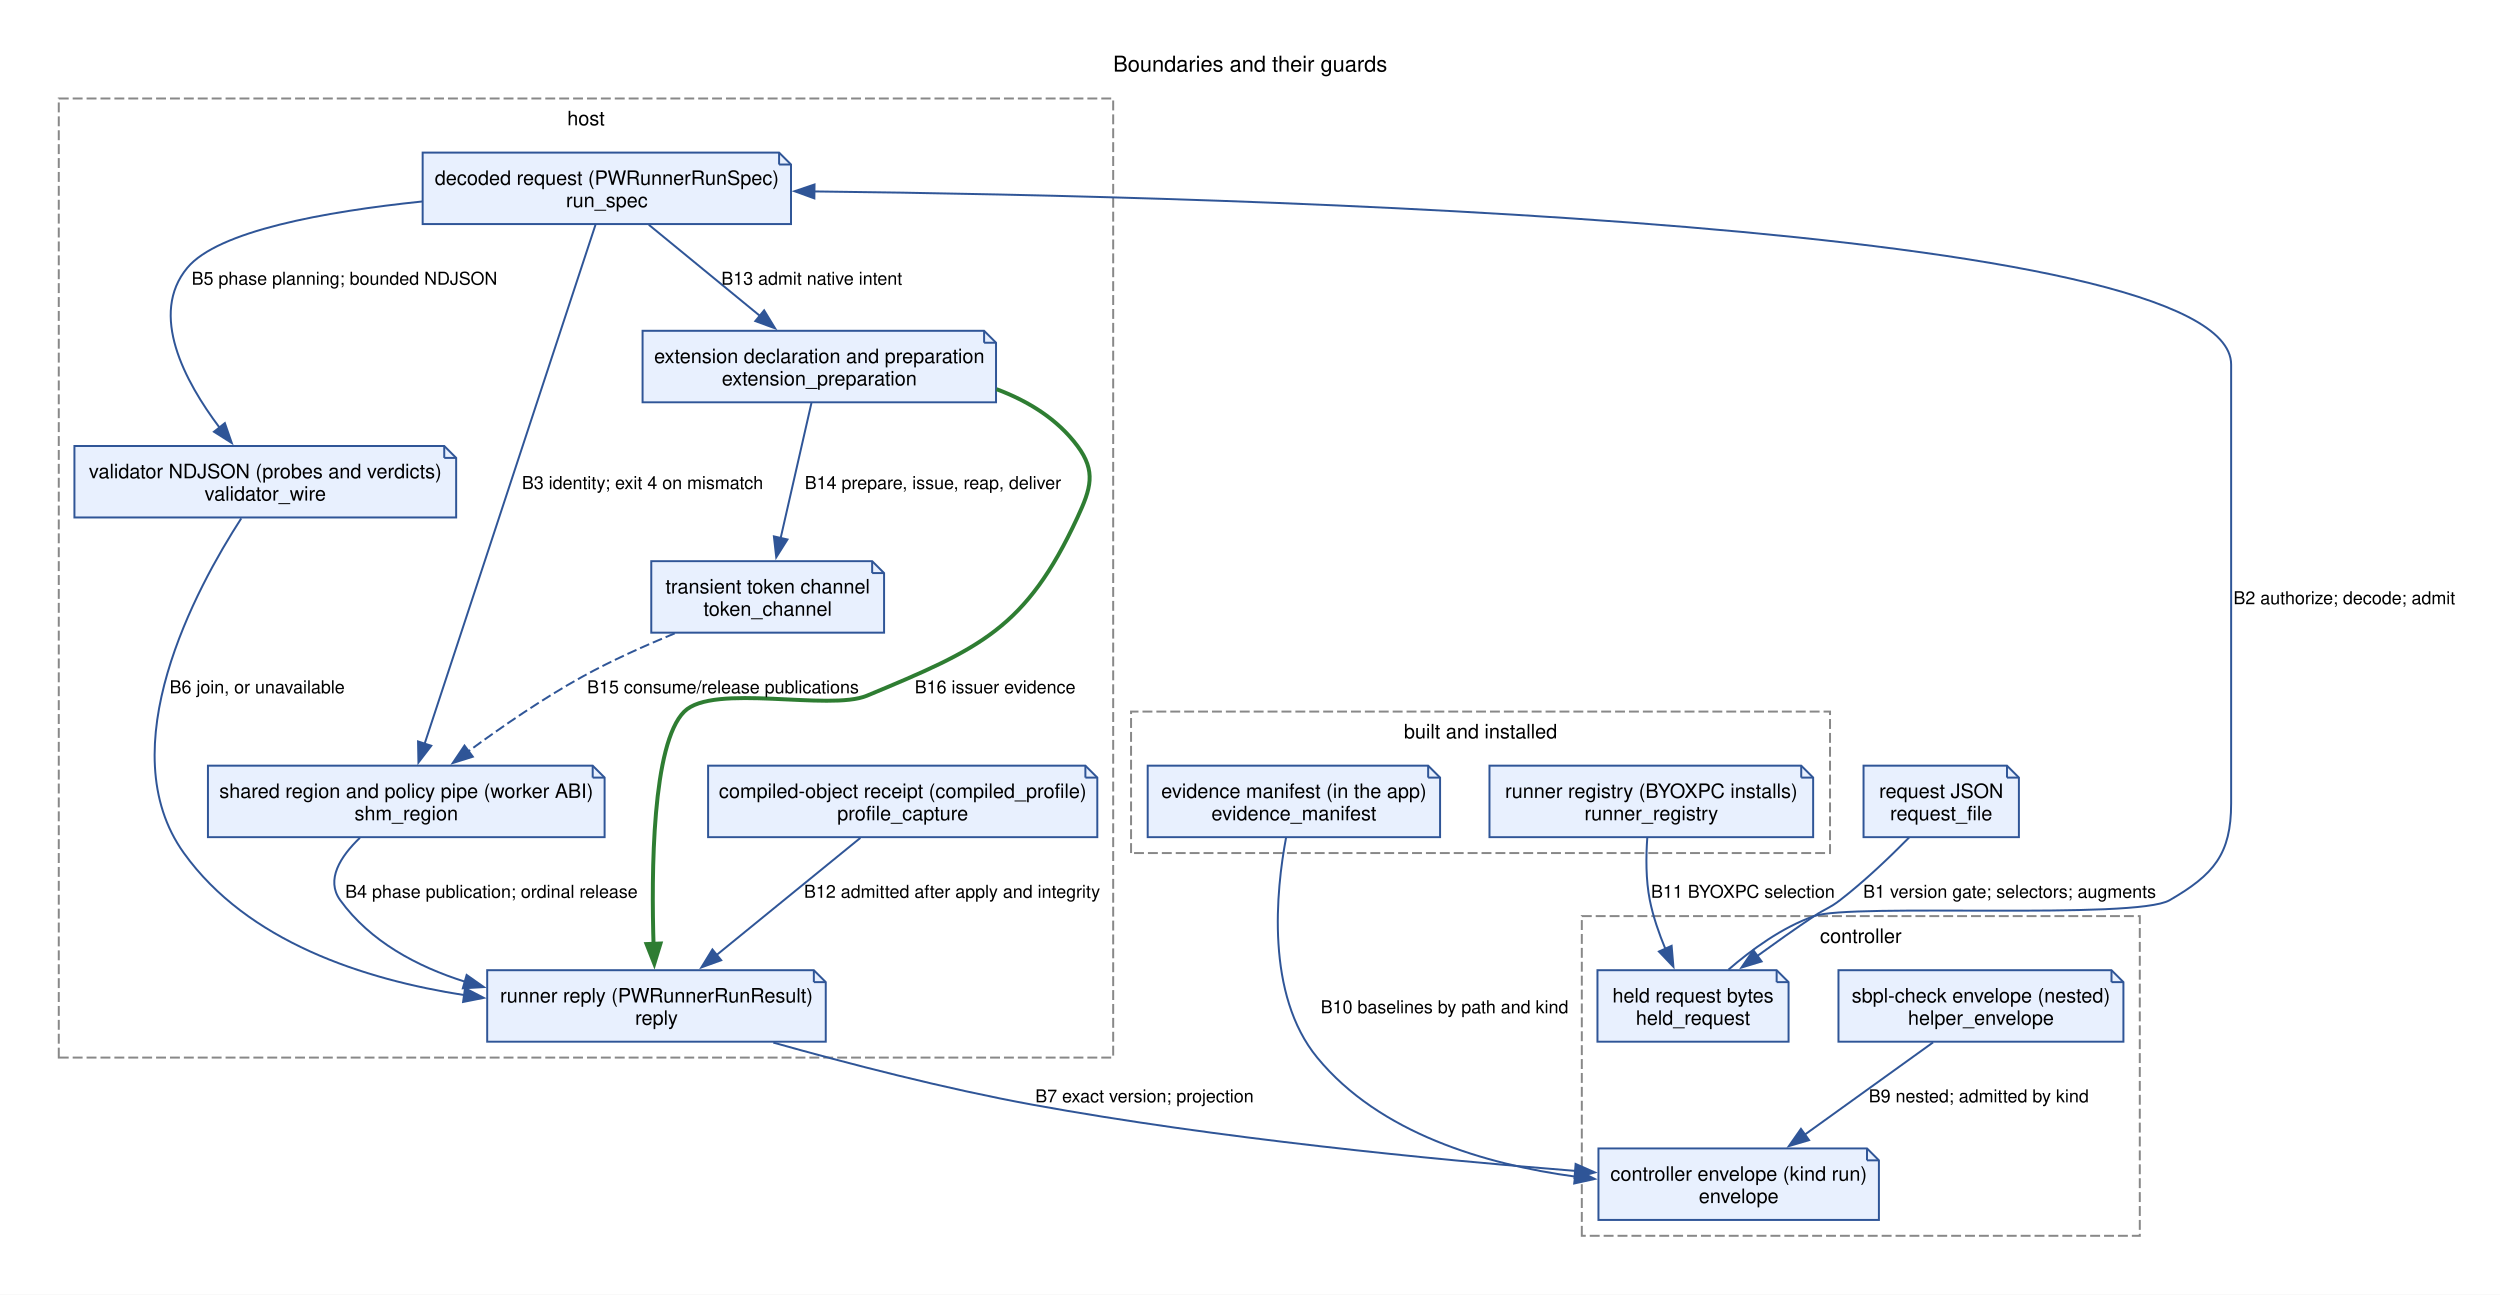
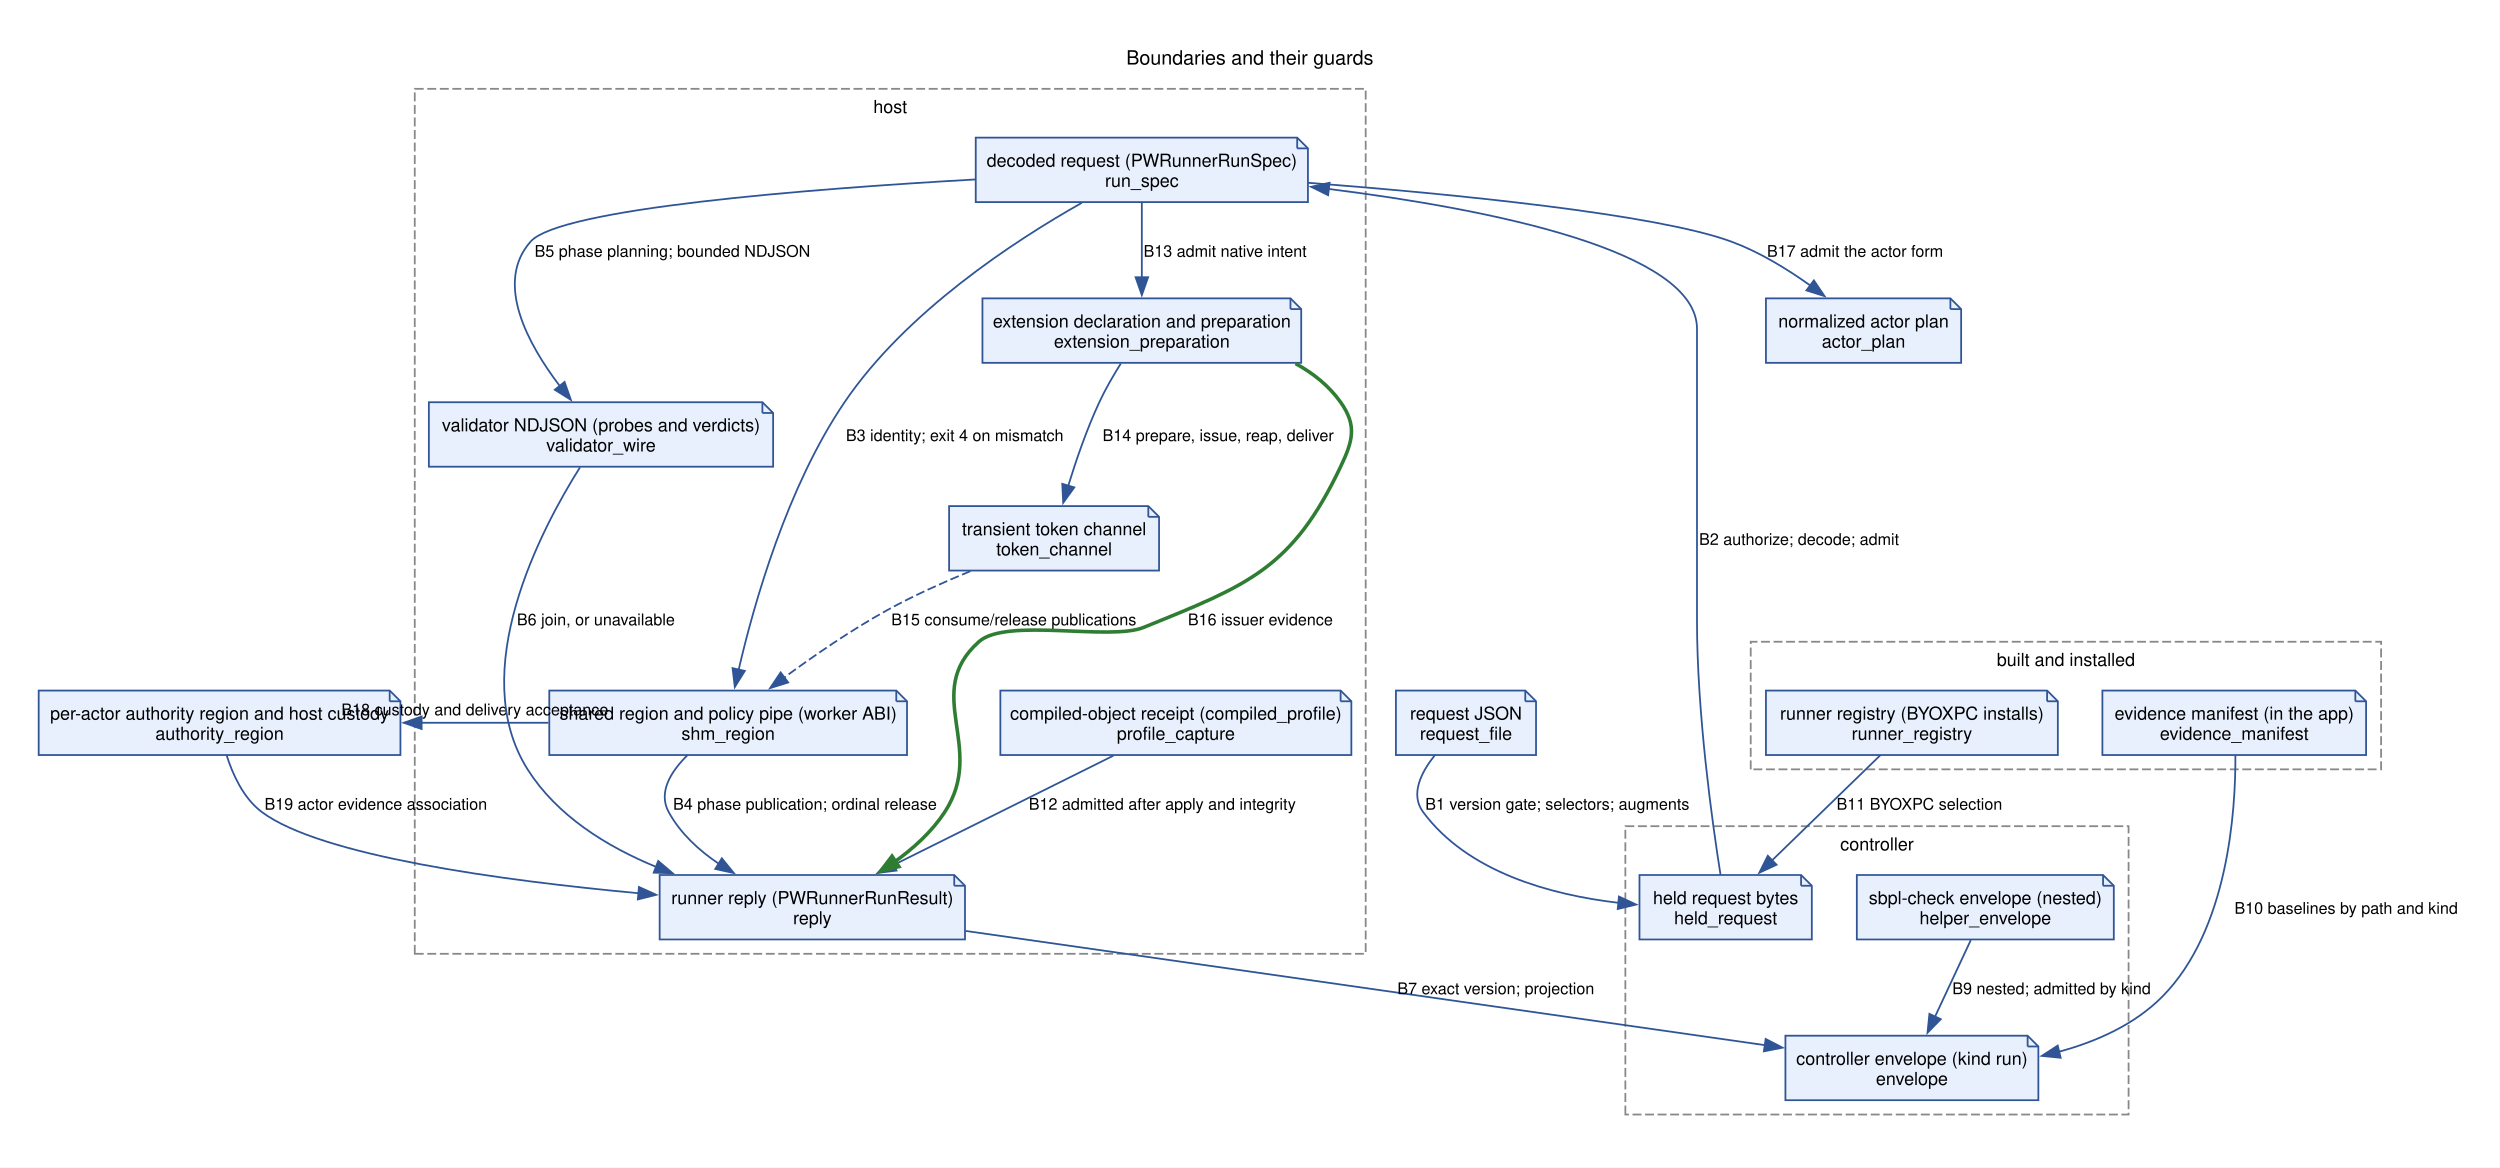
- <svg xmlns="http://www.w3.org/2000/svg" xmlns:xlink="http://www.w3.org/1999/xlink" width="1259pt" height="652pt" viewBox="0.00 0.00 1259.00 652.00">
+ <svg xmlns="http://www.w3.org/2000/svg" xmlns:xlink="http://www.w3.org/1999/xlink" width="1396pt" height="652pt" viewBox="0.00 0.00 1396.00 652.00">
  <g id="graph0" class="graph" transform="scale(1 1) rotate(0) translate(21.6 630.35)">
-     <polygon fill="white" stroke="none" points="-21.6,21.6 -21.6,-630.35 1237.6,-630.35 1237.6,21.6 -21.6,21.6" />
-     <text xml:space="preserve" text-anchor="middle" x="608" y="-594.3" font-family="Helvetica,sans-Serif" font-size="11.00">Boundaries and their guards</text>
+     <polygon fill="white" stroke="none" points="-21.6,21.6 -21.6,-630.35 1374.22,-630.35 1374.22,21.6 -21.6,21.6" />
+     <text xml:space="preserve" text-anchor="middle" x="676.31" y="-594.3" font-family="Helvetica,sans-Serif" font-size="11.00">Boundaries and their guards</text>
    <g id="clust1" class="cluster">
-       <polygon fill="white" stroke="#888888" stroke-dasharray="5,2" points="775,-8 775,-169 1056,-169 1056,-8 775,-8" />
-       <text xml:space="preserve" text-anchor="middle" x="915.5" y="-155.5" font-family="Helvetica,sans-Serif" font-size="10.00">controller</text>
+       <polygon fill="white" stroke="#888888" stroke-dasharray="5,2" points="886,-8 886,-169 1167,-169 1167,-8 886,-8" />
+       <text xml:space="preserve" text-anchor="middle" x="1026.5" y="-155.5" font-family="Helvetica,sans-Serif" font-size="10.00">controller</text>
    </g>
    <g id="clust2" class="cluster">
-       <polygon fill="white" stroke="#888888" stroke-dasharray="5,2" points="8,-97.75 8,-580.75 539,-580.75 539,-97.75 8,-97.75" />
-       <text xml:space="preserve" text-anchor="middle" x="273.5" y="-567.25" font-family="Helvetica,sans-Serif" font-size="10.00">host</text>
+       <polygon fill="white" stroke="#888888" stroke-dasharray="5,2" points="210,-97.75 210,-580.75 741,-580.75 741,-97.75 210,-97.75" />
+       <text xml:space="preserve" text-anchor="middle" x="475.5" y="-567.25" font-family="Helvetica,sans-Serif" font-size="10.00">host</text>
    </g>
    <g id="clust3" class="cluster">
-       <polygon fill="white" stroke="#888888" stroke-dasharray="5,2" points="548,-200.75 548,-272 900,-272 900,-200.75 548,-200.75" />
-       <text xml:space="preserve" text-anchor="middle" x="724" y="-258.5" font-family="Helvetica,sans-Serif" font-size="10.00">built and installed</text>
+       <polygon fill="white" stroke="#888888" stroke-dasharray="5,2" points="956,-200.75 956,-272 1308,-272 1308,-200.75 956,-200.75" />
+       <text xml:space="preserve" text-anchor="middle" x="1132" y="-258.5" font-family="Helvetica,sans-Serif" font-size="10.00">built and installed</text>
    </g>
    <g id="node1" class="node">
      <g id="a_node1">
        <a xlink:href="ARCHITECTURE.md#boundaries-and-their-guards-nodes" xlink:title="held_request: held request bytes | the controller; one serialization; selectors stripped, augments spliced ">
-           <polygon fill="#e8f0fe" stroke="#2f5597" points="873.12,-141.75 782.88,-141.75 782.88,-105.75 879.12,-105.75 879.12,-135.75 873.12,-141.75" />
-           <polyline fill="none" stroke="#2f5597" points="873.12,-141.75 873.12,-135.75" />
-           <polyline fill="none" stroke="#2f5597" points="879.12,-135.75 873.12,-135.75" />
-           <text xml:space="preserve" text-anchor="middle" x="831" y="-125.5" font-family="Helvetica,sans-Serif" font-size="10.00">held request bytes</text>
-           <text xml:space="preserve" text-anchor="middle" x="831" y="-114.25" font-family="Helvetica,sans-Serif" font-size="10.00">held_request</text>
+           <polygon fill="#e8f0fe" stroke="#2f5597" points="984.12,-141.75 893.88,-141.75 893.88,-105.75 990.12,-105.75 990.12,-135.75 984.12,-141.75" />
+           <polyline fill="none" stroke="#2f5597" points="984.12,-141.75 984.12,-135.75" />
+           <polyline fill="none" stroke="#2f5597" points="990.12,-135.75 984.12,-135.75" />
+           <text xml:space="preserve" text-anchor="middle" x="942" y="-125.5" font-family="Helvetica,sans-Serif" font-size="10.00">held request bytes</text>
+           <text xml:space="preserve" text-anchor="middle" x="942" y="-114.25" font-family="Helvetica,sans-Serif" font-size="10.00">held_request</text>
        </a>
      </g>
    </g>
    <g id="node4" class="node">
      <g id="a_node4">
        <a xlink:href="ARCHITECTURE.md#boundaries-and-their-guards-nodes" xlink:title="run_spec: decoded request (PWRunnerRunSpec) | the host; Codable with closed keys ">
-           <polygon fill="#e8f0fe" stroke="#2f5597" points="370.75,-553.5 191.25,-553.5 191.25,-517.5 376.75,-517.5 376.75,-547.5 370.75,-553.5" />
-           <polyline fill="none" stroke="#2f5597" points="370.75,-553.5 370.75,-547.5" />
-           <polyline fill="none" stroke="#2f5597" points="376.75,-547.5 370.75,-547.5" />
-           <text xml:space="preserve" text-anchor="middle" x="284" y="-537.25" font-family="Helvetica,sans-Serif" font-size="10.00">decoded request (PWRunnerRunSpec)</text>
-           <text xml:space="preserve" text-anchor="middle" x="284" y="-526" font-family="Helvetica,sans-Serif" font-size="10.00">run_spec</text>
+           <polygon fill="#e8f0fe" stroke="#2f5597" points="702.75,-553.5 523.25,-553.5 523.25,-517.5 708.75,-517.5 708.75,-547.5 702.75,-553.5" />
+           <polyline fill="none" stroke="#2f5597" points="702.75,-553.5 702.75,-547.5" />
+           <polyline fill="none" stroke="#2f5597" points="708.75,-547.5 702.75,-547.5" />
+           <text xml:space="preserve" text-anchor="middle" x="616" y="-537.25" font-family="Helvetica,sans-Serif" font-size="10.00">decoded request (PWRunnerRunSpec)</text>
+           <text xml:space="preserve" text-anchor="middle" x="616" y="-526" font-family="Helvetica,sans-Serif" font-size="10.00">run_spec</text>
        </a>
      </g>
    </g>
    <g id="edge2" class="edge">
      <g id="a_edge2">
        <a xlink:href="ARCHITECTURE.md#boundaries-and-their-guards-edges" xlink:title="B2: caller authorization; closed-key decode; capacity, then meaning; policy hash |  ">
-           <path fill="none" stroke="#2f5597" d="M848.86,-142.05C860.23,-151.89 875.82,-163.35 892,-169 910.79,-175.57 1053.77,-167.03 1071,-177 1093.22,-189.86 1102,-200.07 1102,-225.75 1102,-446.75 1102,-446.75 1102,-446.75 1102,-517.73 608.74,-531.39 388.29,-533.95" />
-           <polygon fill="#2f5597" stroke="#2f5597" points="388.51,-530.44 378.55,-534.05 388.59,-537.44 388.51,-530.44" />
+           <path fill="none" stroke="#2f5597" d="M939.14,-141.88C934.54,-170.98 926,-231.95 926,-283.88 926,-446.75 926,-446.75 926,-446.75 926,-490.47 810.42,-513.51 720.41,-524.83" />
+           <polygon fill="#2f5597" stroke="#2f5597" points="720.02,-521.35 710.51,-526.04 720.86,-528.3 720.02,-521.35" />
        </a>
      </g>
      <g id="a_edge2-label">
        <a xlink:href="ARCHITECTURE.md#boundaries-and-their-guards-edges" xlink:title="B2 authorize; decode; admit">
-           <text xml:space="preserve" text-anchor="middle" x="1159" y="-326.07" font-family="Helvetica,sans-Serif" font-size="9.00">B2 authorize; decode; admit</text>
+           <text xml:space="preserve" text-anchor="middle" x="983" y="-326.07" font-family="Helvetica,sans-Serif" font-size="9.00">B2 authorize; decode; admit</text>
        </a>
      </g>
    </g>
    <g id="node2" class="node">
      <g id="a_node2">
        <a xlink:href="ARCHITECTURE.md#boundaries-and-their-guards-nodes" xlink:title="envelope: controller envelope (kind run) | the controller; envelope frame; shape golden ">
-           <polygon fill="#e8f0fe" stroke="#2f5597" points="918.62,-52 783.38,-52 783.38,-16 924.62,-16 924.62,-46 918.62,-52" />
-           <polyline fill="none" stroke="#2f5597" points="918.62,-52 918.62,-46" />
-           <polyline fill="none" stroke="#2f5597" points="924.62,-46 918.62,-46" />
-           <text xml:space="preserve" text-anchor="middle" x="854" y="-35.75" font-family="Helvetica,sans-Serif" font-size="10.00">controller envelope (kind run)</text>
-           <text xml:space="preserve" text-anchor="middle" x="854" y="-24.5" font-family="Helvetica,sans-Serif" font-size="10.00">envelope</text>
+           <polygon fill="#e8f0fe" stroke="#2f5597" points="1110.62,-52 975.38,-52 975.38,-16 1116.62,-16 1116.62,-46 1110.62,-52" />
+           <polyline fill="none" stroke="#2f5597" points="1110.62,-52 1110.62,-46" />
+           <polyline fill="none" stroke="#2f5597" points="1116.62,-46 1110.62,-46" />
+           <text xml:space="preserve" text-anchor="middle" x="1046" y="-35.75" font-family="Helvetica,sans-Serif" font-size="10.00">controller envelope (kind run)</text>
+           <text xml:space="preserve" text-anchor="middle" x="1046" y="-24.5" font-family="Helvetica,sans-Serif" font-size="10.00">envelope</text>
        </a>
      </g>
    </g>
    <g id="node3" class="node">
      <g id="a_node3">
        <a xlink:href="ARCHITECTURE.md#boundaries-and-their-guards-nodes" xlink:title="helper_envelope: sbpl-check envelope (nested) | sbpl-check; envelope frame; kind sbpl_check ">
-           <polygon fill="#e8f0fe" stroke="#2f5597" points="1041.75,-141.75 904.25,-141.75 904.25,-105.75 1047.75,-105.75 1047.75,-135.75 1041.75,-141.75" />
-           <polyline fill="none" stroke="#2f5597" points="1041.75,-141.75 1041.75,-135.75" />
-           <polyline fill="none" stroke="#2f5597" points="1047.75,-135.75 1041.75,-135.75" />
-           <text xml:space="preserve" text-anchor="middle" x="976" y="-125.5" font-family="Helvetica,sans-Serif" font-size="10.00">sbpl-check envelope (nested)</text>
-           <text xml:space="preserve" text-anchor="middle" x="976" y="-114.25" font-family="Helvetica,sans-Serif" font-size="10.00">helper_envelope</text>
+           <polygon fill="#e8f0fe" stroke="#2f5597" points="1152.75,-141.75 1015.25,-141.75 1015.25,-105.75 1158.75,-105.75 1158.75,-135.75 1152.75,-141.75" />
+           <polyline fill="none" stroke="#2f5597" points="1152.75,-141.75 1152.75,-135.75" />
+           <polyline fill="none" stroke="#2f5597" points="1158.75,-135.75 1152.75,-135.75" />
+           <text xml:space="preserve" text-anchor="middle" x="1087" y="-125.5" font-family="Helvetica,sans-Serif" font-size="10.00">sbpl-check envelope (nested)</text>
+           <text xml:space="preserve" text-anchor="middle" x="1087" y="-114.25" font-family="Helvetica,sans-Serif" font-size="10.00">helper_envelope</text>
        </a>
      </g>
    </g>
    <g id="edge8" class="edge">
      <g id="a_edge8">
        <a xlink:href="ARCHITECTURE.md#boundaries-and-their-guards-edges" xlink:title="B9: nested unchanged; admitted by kind and frame version |  ">
-           <path fill="none" stroke="#2f5597" d="M951.9,-105.41C933.43,-92.13 907.74,-73.66 887.31,-58.96" />
-           <polygon fill="#2f5597" stroke="#2f5597" points="889.44,-56.18 879.28,-53.18 885.36,-61.86 889.44,-56.18" />
+           <path fill="none" stroke="#2f5597" d="M1078.9,-105.41C1073.17,-93.15 1065.38,-76.47 1058.81,-62.42" />
+           <polygon fill="#2f5597" stroke="#2f5597" points="1062.13,-61.25 1054.72,-53.67 1055.79,-64.21 1062.13,-61.25" />
        </a>
      </g>
      <g id="a_edge8-label">
        <a xlink:href="ARCHITECTURE.md#boundaries-and-their-guards-edges" xlink:title="B9 nested; admitted by kind">
-           <text xml:space="preserve" text-anchor="middle" x="974.91" y="-75.2" font-family="Helvetica,sans-Serif" font-size="9.00">B9 nested; admitted by kind</text>
+           <text xml:space="preserve" text-anchor="middle" x="1123.98" y="-75.2" font-family="Helvetica,sans-Serif" font-size="9.00">B9 nested; admitted by kind</text>
        </a>
      </g>
    </g>
    <g id="node5" class="node">
      <g id="a_node5">
        <a xlink:href="ARCHITECTURE.md#boundaries-and-their-guards-nodes" xlink:title="shm_region: shared region and policy pipe (worker ABI) | host writes inputs, worker writes outputs; fixed layout; magic at byte 0, source identity at byte 64 ">
-           <polygon fill="#e8f0fe" stroke="#2f5597" points="276.88,-244.75 83.12,-244.75 83.12,-208.75 282.88,-208.75 282.88,-238.75 276.88,-244.75" />
-           <polyline fill="none" stroke="#2f5597" points="276.88,-244.75 276.88,-238.75" />
-           <polyline fill="none" stroke="#2f5597" points="282.88,-238.75 276.88,-238.75" />
-           <text xml:space="preserve" text-anchor="middle" x="183" y="-228.5" font-family="Helvetica,sans-Serif" font-size="10.00">shared region and policy pipe (worker ABI)</text>
-           <text xml:space="preserve" text-anchor="middle" x="183" y="-217.25" font-family="Helvetica,sans-Serif" font-size="10.00">shm_region</text>
+           <polygon fill="#e8f0fe" stroke="#2f5597" points="478.88,-244.75 285.12,-244.75 285.12,-208.75 484.88,-208.75 484.88,-238.75 478.88,-244.75" />
+           <polyline fill="none" stroke="#2f5597" points="478.88,-244.75 478.88,-238.75" />
+           <polyline fill="none" stroke="#2f5597" points="484.88,-238.75 478.88,-238.75" />
+           <text xml:space="preserve" text-anchor="middle" x="385" y="-228.5" font-family="Helvetica,sans-Serif" font-size="10.00">shared region and policy pipe (worker ABI)</text>
+           <text xml:space="preserve" text-anchor="middle" x="385" y="-217.25" font-family="Helvetica,sans-Serif" font-size="10.00">shm_region</text>
        </a>
      </g>
    </g>
    <g id="edge3" class="edge">
      <g id="a_edge3">
        <a xlink:href="ARCHITECTURE.md#boundaries-and-their-guards-edges" xlink:title="B3: host writes identity, counts, phase partitions, the expected policy length and slots; worker refuses mismatched identity, invalid partition, an expectation the source buffer cannot hold, or an unusable timebase or allowance before any policy byte |  ">
-           <path fill="none" stroke="#2f5597" d="M278.28,-517.13C261.58,-466.41 212.77,-318.17 192.26,-255.86" />
-           <polygon fill="#2f5597" stroke="#2f5597" points="195.58,-254.77 189.13,-246.37 188.93,-256.96 195.58,-254.77" />
+           <path fill="none" stroke="#2f5597" d="M582.5,-517.1C544.78,-495.82 484.3,-456.3 450,-405.75 417.83,-358.34 399.35,-293.06 390.82,-256.16" />
+           <polygon fill="#2f5597" stroke="#2f5597" points="394.31,-255.72 388.72,-246.72 387.47,-257.24 394.31,-255.72" />
        </a>
      </g>
      <g id="a_edge3-label">
        <a xlink:href="ARCHITECTURE.md#boundaries-and-their-guards-edges" xlink:title="B3 identity; exit 4 on mismatch">
-           <text xml:space="preserve" text-anchor="middle" x="301.97" y="-384.07" font-family="Helvetica,sans-Serif" font-size="9.00">B3 identity; exit 4 on mismatch</text>
+           <text xml:space="preserve" text-anchor="middle" x="511.5" y="-384.07" font-family="Helvetica,sans-Serif" font-size="9.00">B3 identity; exit 4 on mismatch</text>
        </a>
      </g>
    </g>
    <g id="node6" class="node">
      <g id="a_node6">
        <a xlink:href="ARCHITECTURE.md#boundaries-and-their-guards-nodes" xlink:title="validator_wire: validator NDJSON (probes and verdicts) | host and validator, co-shipped in one bundle; bounded NDJSON; exact kind sb_api_validator_verdict and schema_version 1 ">
-           <polygon fill="#e8f0fe" stroke="#2f5597" points="202.12,-405.75 15.88,-405.75 15.88,-369.75 208.12,-369.75 208.12,-399.75 202.12,-405.75" />
-           <polyline fill="none" stroke="#2f5597" points="202.12,-405.75 202.12,-399.75" />
-           <polyline fill="none" stroke="#2f5597" points="208.12,-399.75 202.12,-399.75" />
-           <text xml:space="preserve" text-anchor="middle" x="112" y="-389.5" font-family="Helvetica,sans-Serif" font-size="10.00">validator NDJSON (probes and verdicts)</text>
-           <text xml:space="preserve" text-anchor="middle" x="112" y="-378.25" font-family="Helvetica,sans-Serif" font-size="10.00">validator_wire</text>
+           <polygon fill="#e8f0fe" stroke="#2f5597" points="404.12,-405.75 217.88,-405.75 217.88,-369.75 410.12,-369.75 410.12,-399.75 404.12,-405.75" />
+           <polyline fill="none" stroke="#2f5597" points="404.12,-405.75 404.12,-399.75" />
+           <polyline fill="none" stroke="#2f5597" points="410.12,-399.75 404.12,-399.75" />
+           <text xml:space="preserve" text-anchor="middle" x="314" y="-389.5" font-family="Helvetica,sans-Serif" font-size="10.00">validator NDJSON (probes and verdicts)</text>
+           <text xml:space="preserve" text-anchor="middle" x="314" y="-378.25" font-family="Helvetica,sans-Serif" font-size="10.00">validator_wire</text>
        </a>
      </g>
    </g>
    <g id="edge5" class="edge">
      <g id="a_edge5">
        <a xlink:href="ARCHITECTURE.md#boundaries-and-their-guards-edges" xlink:title="B5: fresh phase planning; bounded strict NDJSON decode; unique step association within the phase |  ">
-           <path fill="none" stroke="#2f5597" d="M190.97,-528.88C141.66,-523.75 88.14,-513.99 72.75,-495.5 53.32,-472.16 71.41,-438.33 88.94,-415.04" />
-           <polygon fill="#2f5597" stroke="#2f5597" points="91.64,-417.27 95.12,-407.26 86.16,-412.92 91.64,-417.27" />
+           <path fill="none" stroke="#2f5597" d="M523.07,-530.15C427.74,-524.72 291.1,-513.83 274.75,-495.5 254.32,-472.61 273.15,-438.18 291.11,-414.65" />
+           <polygon fill="#2f5597" stroke="#2f5597" points="293.64,-417.08 297.17,-407.09 288.18,-412.7 293.64,-417.08" />
        </a>
      </g>
      <g id="a_edge5-label">
        <a xlink:href="ARCHITECTURE.md#boundaries-and-their-guards-edges" xlink:title="B5 phase planning; bounded NDJSON">
-           <text xml:space="preserve" text-anchor="middle" x="151.88" y="-486.95" font-family="Helvetica,sans-Serif" font-size="9.00">B5 phase planning; bounded NDJSON</text>
+           <text xml:space="preserve" text-anchor="middle" x="353.88" y="-486.95" font-family="Helvetica,sans-Serif" font-size="9.00">B5 phase planning; bounded NDJSON</text>
        </a>
      </g>
    </g>
    <g id="node9" class="node">
      <g id="a_node9">
        <a xlink:href="ARCHITECTURE.md#boundaries-and-their-guards-nodes" xlink:title="extension_preparation: extension declaration and preparation | host; submitted references and paths remain distinct from observations; bounded references, realpath result and metadata before issuer launch ">
-           <polygon fill="#e8f0fe" stroke="#2f5597" points="474,-463.75 302,-463.75 302,-427.75 480,-427.75 480,-457.75 474,-463.75" />
-           <polyline fill="none" stroke="#2f5597" points="474,-463.75 474,-457.75" />
-           <polyline fill="none" stroke="#2f5597" points="480,-457.75 474,-457.75" />
-           <text xml:space="preserve" text-anchor="middle" x="391" y="-447.5" font-family="Helvetica,sans-Serif" font-size="10.00">extension declaration and preparation</text>
-           <text xml:space="preserve" text-anchor="middle" x="391" y="-436.25" font-family="Helvetica,sans-Serif" font-size="10.00">extension_preparation</text>
+           <polygon fill="#e8f0fe" stroke="#2f5597" points="699,-463.75 527,-463.75 527,-427.75 705,-427.75 705,-457.75 699,-463.75" />
+           <polyline fill="none" stroke="#2f5597" points="699,-463.75 699,-457.75" />
+           <polyline fill="none" stroke="#2f5597" points="705,-457.75 699,-457.75" />
+           <text xml:space="preserve" text-anchor="middle" x="616" y="-447.5" font-family="Helvetica,sans-Serif" font-size="10.00">extension declaration and preparation</text>
+           <text xml:space="preserve" text-anchor="middle" x="616" y="-436.25" font-family="Helvetica,sans-Serif" font-size="10.00">extension_preparation</text>
        </a>
      </g>
    </g>
    <g id="edge12" class="edge">
      <g id="a_edge12">
        <a xlink:href="ARCHITECTURE.md#boundaries-and-their-guards-edges" xlink:title="B13: explicit phases, declaration/action caps, reference order and exec exclusion before preparation |  Declaration count 1 item; consume count 1 item; release count 1 item; references 63 UTF-8 bytes; target 1,023 UTF-8 bytes.">
-           <path fill="none" stroke="#2f5597" d="M305.14,-517.16C321.11,-504.06 343.25,-485.91 361.05,-471.31" />
-           <polygon fill="#2f5597" stroke="#2f5597" points="363.22,-474.06 368.73,-465.01 358.78,-468.65 363.22,-474.06" />
+           <path fill="none" stroke="#2f5597" d="M616,-517.16C616,-505.27 616,-489.2 616,-475.41" />
+           <polygon fill="#2f5597" stroke="#2f5597" points="619.5,-475.56 616,-465.56 612.5,-475.56 619.5,-475.56" />
        </a>
      </g>
      <g id="a_edge12-label">
        <a xlink:href="ARCHITECTURE.md#boundaries-and-their-guards-edges" xlink:title="B13 admit native intent">
-           <text xml:space="preserve" text-anchor="middle" x="387.21" y="-486.95" font-family="Helvetica,sans-Serif" font-size="9.00">B13 admit native intent</text>
+           <text xml:space="preserve" text-anchor="middle" x="662.5" y="-486.95" font-family="Helvetica,sans-Serif" font-size="9.00">B13 admit native intent</text>
+         </a>
+       </g>
+     </g>
+     <g id="node14" class="node">
+       <g id="a_node14">
+         <a xlink:href="ARCHITECTURE.md#boundaries-and-their-guards-nodes" xlink:title="actor_plan: normalized actor plan | host normalization before any process work; shared by public admission, direct XPC and the scheduler; actors, phases with actor and visit, tokens, deliveries and handles by reference with owners, producers and last uses ">
+           <polygon fill="#e8f0fe" stroke="#2f5597" points="1067.5,-463.75 964.5,-463.75 964.5,-427.75 1073.5,-427.75 1073.5,-457.75 1067.5,-463.75" />
+           <polyline fill="none" stroke="#2f5597" points="1067.5,-463.75 1067.5,-457.75" />
+           <polyline fill="none" stroke="#2f5597" points="1073.5,-457.75 1067.5,-457.75" />
+           <text xml:space="preserve" text-anchor="middle" x="1019" y="-447.5" font-family="Helvetica,sans-Serif" font-size="10.00">normalized actor plan</text>
+           <text xml:space="preserve" text-anchor="middle" x="1019" y="-436.25" font-family="Helvetica,sans-Serif" font-size="10.00">actor_plan</text>
+         </a>
+       </g>
+     </g>
+     <g id="edge16" class="edge">
+       <g id="a_edge16">
+         <a xlink:href="ARCHITECTURE.md#boundaries-and-their-guards-edges" xlink:title="B17: closed actor and sandbox objects, phases naming declared actors, single-assignment references used after their producers by their owners, and the per-actor exec exclusion |  Actors 8 items; phases 16 items; issues 32 items; deliveries 64 items; handles 64 items; releases 64 items; identifiers 63 UTF-8 bytes; issue target 1,023 UTF-8 bytes.">
+           <path fill="none" stroke="#2f5597" d="M708.88,-528.28C790.63,-521.94 903,-510.85 945,-495.5 960.66,-489.78 976.32,-480.16 989.18,-470.98" />
+           <polygon fill="#2f5597" stroke="#2f5597" points="991.27,-473.79 997.2,-465.01 987.09,-468.17 991.27,-473.79" />
+         </a>
+       </g>
+       <g id="a_edge16-label">
+         <a xlink:href="ARCHITECTURE.md#boundaries-and-their-guards-edges" xlink:title="B17 admit the actor form">
+           <text xml:space="preserve" text-anchor="middle" x="1014.26" y="-486.95" font-family="Helvetica,sans-Serif" font-size="9.00">B17 admit the actor form</text>
        </a>
      </g>
    </g>
    <g id="node7" class="node">
      <g id="a_node7">
        <a xlink:href="ARCHITECTURE.md#boundaries-and-their-guards-nodes" xlink:title="reply: runner reply (PWRunnerRunResult) | the host; response schema; shape golden ">
-           <polygon fill="#e8f0fe" stroke="#2f5597" points="388.25,-141.75 223.75,-141.75 223.75,-105.75 394.25,-105.75 394.25,-135.75 388.25,-141.75" />
-           <polyline fill="none" stroke="#2f5597" points="388.25,-141.75 388.25,-135.75" />
-           <polyline fill="none" stroke="#2f5597" points="394.25,-135.75 388.25,-135.75" />
-           <text xml:space="preserve" text-anchor="middle" x="309" y="-125.5" font-family="Helvetica,sans-Serif" font-size="10.00">runner reply (PWRunnerRunResult)</text>
-           <text xml:space="preserve" text-anchor="middle" x="309" y="-114.25" font-family="Helvetica,sans-Serif" font-size="10.00">reply</text>
+           <polygon fill="#e8f0fe" stroke="#2f5597" points="511.25,-141.75 346.75,-141.75 346.75,-105.75 517.25,-105.75 517.25,-135.75 511.25,-141.75" />
+           <polyline fill="none" stroke="#2f5597" points="511.25,-141.75 511.25,-135.75" />
+           <polyline fill="none" stroke="#2f5597" points="517.25,-135.75 511.25,-135.75" />
+           <text xml:space="preserve" text-anchor="middle" x="432" y="-125.5" font-family="Helvetica,sans-Serif" font-size="10.00">runner reply (PWRunnerRunResult)</text>
+           <text xml:space="preserve" text-anchor="middle" x="432" y="-114.25" font-family="Helvetica,sans-Serif" font-size="10.00">reply</text>
        </a>
      </g>
    </g>
    <g id="edge4" class="edge">
      <g id="a_edge4">
        <a xlink:href="ARCHITECTURE.md#boundaries-and-their-guards-edges" xlink:title="B4: per-phase release/acquire publication; exact ordinal before actions after a validated continuous-time decision; disposition from raw facts; collection status agrees with validator observations; native result publication and fresh-read consistency before claims |  Terminal publication erases accepted token storage, releases done and exits. The host retains its mapping and reconciles acknowledgement after confirmed reap only while ownership through acknowledgement remains established, including abnormal exit without done. Poll stop, deadline and disposition remain independent.">
-           <path fill="none" stroke="#2f5597" d="M159.65,-208.44C149.87,-199.05 142.3,-187.29 149.75,-177 164.77,-156.27 188.27,-143.61 212.66,-135.94" />
-           <polygon fill="#2f5597" stroke="#2f5597" points="213.4,-139.36 222.06,-133.26 211.48,-132.63 213.4,-139.36" />
+           <path fill="none" stroke="#2f5597" d="M362.31,-208.69C353.06,-199.57 345.79,-187.99 351.75,-177 358.19,-165.13 368.62,-155.52 379.87,-147.95" />
+           <polygon fill="#2f5597" stroke="#2f5597" points="381.47,-151.08 388.15,-142.85 377.8,-145.12 381.47,-151.08" />
        </a>
      </g>
      <g id="a_edge4-label">
        <a xlink:href="ARCHITECTURE.md#boundaries-and-their-guards-edges" xlink:title="B4 phase publication; ordinal release">
-           <text xml:space="preserve" text-anchor="middle" x="225.88" y="-178.2" font-family="Helvetica,sans-Serif" font-size="9.00">B4 phase publication; ordinal release</text>
+           <text xml:space="preserve" text-anchor="middle" x="427.88" y="-178.2" font-family="Helvetica,sans-Serif" font-size="9.00">B4 phase publication; ordinal release</text>
+         </a>
+       </g>
+     </g>
+     <g id="node15" class="node">
+       <g id="a_node15">
+         <a xlink:href="ARCHITECTURE.md#boundaries-and-their-guards-nodes" xlink:title="authority_region: per-actor authority region and host custody | host creates, unlinks and maps each region; the actor maps its inherited descriptor; custody buffers are host-only; one outbound slot and one inbound slot per admitted delivery; fixed headers with family, writer, indexes, length, commit and acknowledgement words; never retained JSON ">
+           <polygon fill="#e8f0fe" stroke="#2f5597" points="196,-244.75 0,-244.75 0,-208.75 202,-208.75 202,-238.75 196,-244.75" />
+           <polyline fill="none" stroke="#2f5597" points="196,-244.75 196,-238.75" />
+           <polyline fill="none" stroke="#2f5597" points="202,-238.75 196,-238.75" />
+           <text xml:space="preserve" text-anchor="middle" x="101" y="-228.5" font-family="Helvetica,sans-Serif" font-size="10.00">per-actor authority region and host custody</text>
+           <text xml:space="preserve" text-anchor="middle" x="101" y="-217.25" font-family="Helvetica,sans-Serif" font-size="10.00">authority_region</text>
+         </a>
+       </g>
+     </g>
+     <g id="edge17" class="edge">
+       <g id="a_edge17">
+         <a xlink:href="ARCHITECTURE.md#boundaries-and-their-guards-edges" xlink:title="B18: an outbound token enters custody only with the expected framing, writer, action and token indexes, and only while the writer still stands behind it; a delivery is credited only when the recipient's accepted bytes equal the custody copy |  ">
+           <path fill="none" stroke="#2f5597" d="M284.67,-226.75C261.71,-226.75 237.17,-226.75 213.73,-226.75" />
+           <polygon fill="#2f5597" stroke="#2f5597" points="213.84,-223.25 203.84,-226.75 213.84,-230.25 213.84,-223.25" />
+         </a>
+       </g>
+       <g id="a_edge17-label">
+         <a xlink:href="ARCHITECTURE.md#boundaries-and-their-guards-edges" xlink:title="B18 custody and delivery acceptance">
+           <text xml:space="preserve" text-anchor="middle" x="243.56" y="-230.95" font-family="Helvetica,sans-Serif" font-size="9.00">B18 custody and delivery acceptance</text>
        </a>
      </g>
    </g>
    <g id="edge6" class="edge">
      <g id="a_edge6">
        <a xlink:href="ARCHITECTURE.md#boundaries-and-their-guards-edges" xlink:title="B6: verdict joined only to its phase and step, or explicit unavailable prediction |  ">
-           <path fill="none" stroke="#2f5597" d="M99.9,-369.3C77.11,-334.06 33.34,-253.29 71,-200.75 102.96,-156.16 161.42,-137.08 212.41,-129.19" />
-           <polygon fill="#2f5597" stroke="#2f5597" points="212.59,-132.7 222,-127.83 211.61,-125.76 212.59,-132.7" />
+           <path fill="none" stroke="#2f5597" d="M302.27,-369.39C280.4,-334.67 238.61,-255.3 273,-200.75 289.28,-174.93 317.01,-157.69 344.8,-146.27" />
+           <polygon fill="#2f5597" stroke="#2f5597" points="345.95,-149.58 354.02,-142.72 343.43,-143.05 345.95,-149.58" />
        </a>
      </g>
      <g id="a_edge6-label">
        <a xlink:href="ARCHITECTURE.md#boundaries-and-their-guards-edges" xlink:title="B6 join, or unavailable">
-           <text xml:space="preserve" text-anchor="middle" x="107.9" y="-281.2" font-family="Helvetica,sans-Serif" font-size="9.00">B6 join, or unavailable</text>
+           <text xml:space="preserve" text-anchor="middle" x="311.13" y="-281.2" font-family="Helvetica,sans-Serif" font-size="9.00">B6 join, or unavailable</text>
        </a>
      </g>
    </g>
    <g id="edge7" class="edge">
      <g id="a_edge7">
        <a xlink:href="ARCHITECTURE.md#boundaries-and-their-guards-edges" xlink:title="B7: exact response version; disposition validated and projected; reply retained unread when refused |  ">
-           <path fill="none" stroke="#2f5597" d="M367.84,-105.3C405.01,-94.86 454.22,-82.08 498.5,-74 591.41,-57.04 699.42,-46.47 771.78,-40.68" />
-           <polygon fill="#2f5597" stroke="#2f5597" points="771.88,-44.18 781.58,-39.91 771.33,-37.2 771.88,-44.18" />
+           <path fill="none" stroke="#2f5597" d="M517.7,-110.5C635.94,-93.6 847.67,-63.34 963.95,-46.73" />
+           <polygon fill="#2f5597" stroke="#2f5597" points="964.34,-50.21 973.75,-45.33 963.35,-43.28 964.34,-50.21" />
        </a>
      </g>
      <g id="a_edge7-label">
        <a xlink:href="ARCHITECTURE.md#boundaries-and-their-guards-edges" xlink:title="B7 exact version; projection">
-           <text xml:space="preserve" text-anchor="middle" x="554.75" y="-75.2" font-family="Helvetica,sans-Serif" font-size="9.00">B7 exact version; projection</text>
+           <text xml:space="preserve" text-anchor="middle" x="813.66" y="-75.2" font-family="Helvetica,sans-Serif" font-size="9.00">B7 exact version; projection</text>
        </a>
      </g>
    </g>
    <g id="node8" class="node">
      <g id="a_node8">
        <a xlink:href="ARCHITECTURE.md#boundaries-and-their-guards-nodes" xlink:title="profile_capture: compiled-object receipt (compiled_profile) | the worker, before apply; admitted by the host; opt-in copy of the compiled object with a nonce; CompiledProfileCapture names the worker producer and before_apply stage under its own schema_version ">
-           <polygon fill="#e8f0fe" stroke="#2f5597" points="525,-244.75 335,-244.75 335,-208.75 531,-208.75 531,-238.75 525,-244.75" />
-           <polyline fill="none" stroke="#2f5597" points="525,-244.75 525,-238.75" />
-           <polyline fill="none" stroke="#2f5597" points="531,-238.75 525,-238.75" />
-           <text xml:space="preserve" text-anchor="middle" x="433" y="-228.5" font-family="Helvetica,sans-Serif" font-size="10.00">compiled-object receipt (compiled_profile)</text>
-           <text xml:space="preserve" text-anchor="middle" x="433" y="-217.25" font-family="Helvetica,sans-Serif" font-size="10.00">profile_capture</text>
+           <polygon fill="#e8f0fe" stroke="#2f5597" points="727,-244.75 537,-244.75 537,-208.75 733,-208.75 733,-238.75 727,-244.75" />
+           <polyline fill="none" stroke="#2f5597" points="727,-244.75 727,-238.75" />
+           <polyline fill="none" stroke="#2f5597" points="733,-238.75 727,-238.75" />
+           <text xml:space="preserve" text-anchor="middle" x="635" y="-228.5" font-family="Helvetica,sans-Serif" font-size="10.00">compiled-object receipt (compiled_profile)</text>
+           <text xml:space="preserve" text-anchor="middle" x="635" y="-217.25" font-family="Helvetica,sans-Serif" font-size="10.00">profile_capture</text>
        </a>
      </g>
    </g>
    <g id="edge11" class="edge">
      <g id="a_edge11">
        <a xlink:href="ARCHITECTURE.md#boundaries-and-their-guards-edges" xlink:title="B12: admitted only after successful application, worker completion, PID, nonce, input identity and payload integrity checks |  ">
-           <path fill="none" stroke="#2f5597" d="M411.68,-208.39C391.72,-192.13 361.69,-167.66 339.25,-149.39" />
-           <polygon fill="#2f5597" stroke="#2f5597" points="341.59,-146.78 331.63,-143.18 337.17,-152.21 341.59,-146.78" />
+           <path fill="none" stroke="#2f5597" d="M600.1,-208.39C566.12,-191.48 514.29,-165.69 477.17,-147.23" />
+           <polygon fill="#2f5597" stroke="#2f5597" points="478.99,-144.22 468.48,-142.9 475.87,-150.49 478.99,-144.22" />
        </a>
      </g>
      <g id="a_edge11-label">
        <a xlink:href="ARCHITECTURE.md#boundaries-and-their-guards-edges" xlink:title="B12 admitted after apply and integrity">
-           <text xml:space="preserve" text-anchor="middle" x="457.86" y="-178.2" font-family="Helvetica,sans-Serif" font-size="9.00">B12 admitted after apply and integrity</text>
+           <text xml:space="preserve" text-anchor="middle" x="627.43" y="-178.2" font-family="Helvetica,sans-Serif" font-size="9.00">B12 admitted after apply and integrity</text>
        </a>
      </g>
    </g>
    <g id="edge15" class="edge">
      <g id="a_edge15">
        <a xlink:href="ARCHITECTURE.md#boundaries-and-their-guards-edges" xlink:title="B16: preparation, authority and native issuer/cleanup observations without token bytes |  ">
-           <path fill="none" stroke="#2e7d32" stroke-width="2" d="M480.24,-434.36C496.16,-428.4 510.87,-419.36 521,-405.75 530.55,-392.91 527.73,-384.27 521,-369.75 495.04,-313.75 471.98,-303.73 415,-280 396.06,-272.11 337.57,-286.45 323,-272 306.84,-255.97 306.35,-191.5 307.57,-153.39" />
-           <polygon fill="#2e7d32" stroke="#2e7d32" stroke-width="2" points="311.01,-155.19 307.9,-145.06 304.01,-154.92 311.01,-155.19" />
+           <path fill="none" stroke="#2e7d32" stroke-width="2" d="M701.82,-427.33C711.68,-421.94 720.5,-414.92 727,-405.75 736.25,-392.7 733.86,-384.2 727,-369.75 699.94,-312.75 675.47,-303.73 617,-280 597.98,-272.28 540.29,-285.69 525,-272 492.92,-243.28 529.48,-213.09 506,-177 498.7,-165.78 488.08,-156.25 477.16,-148.52" />
+           <polygon fill="#2e7d32" stroke="#2e7d32" stroke-width="2" points="480.35,-146.44 470.08,-143.86 476.51,-152.29 480.35,-146.44" />
        </a>
      </g>
      <g id="a_edge15-label">
        <a xlink:href="ARCHITECTURE.md#boundaries-and-their-guards-edges" xlink:title="B16 issuer evidence">
-           <text xml:space="preserve" text-anchor="middle" x="479.55" y="-281.2" font-family="Helvetica,sans-Serif" font-size="9.00">B16 issuer evidence</text>
+           <text xml:space="preserve" text-anchor="middle" x="682.2" y="-281.2" font-family="Helvetica,sans-Serif" font-size="9.00">B16 issuer evidence</text>
        </a>
      </g>
    </g>
    <g id="node10" class="node">
      <g id="a_node10">
        <a xlink:href="ARCHITECTURE.md#boundaries-and-their-guards-nodes" xlink:title="token_channel: transient token channel | host owns mapping; issuer writes token/publication; worker consumes and erases; separate bounded shared mapping; inherited descriptors closed after mapping; never retained JSON ">
-           <polygon fill="#e8f0fe" stroke="#2f5597" points="417.62,-347.75 306.38,-347.75 306.38,-311.75 423.62,-311.75 423.62,-341.75 417.62,-347.75" />
-           <polyline fill="none" stroke="#2f5597" points="417.62,-347.75 417.62,-341.75" />
-           <polyline fill="none" stroke="#2f5597" points="423.62,-341.75 417.62,-341.75" />
-           <text xml:space="preserve" text-anchor="middle" x="365" y="-331.5" font-family="Helvetica,sans-Serif" font-size="10.00">transient token channel</text>
-           <text xml:space="preserve" text-anchor="middle" x="365" y="-320.25" font-family="Helvetica,sans-Serif" font-size="10.00">token_channel</text>
+           <polygon fill="#e8f0fe" stroke="#2f5597" points="619.62,-347.75 508.38,-347.75 508.38,-311.75 625.62,-311.75 625.62,-341.75 619.62,-347.75" />
+           <polyline fill="none" stroke="#2f5597" points="619.62,-347.75 619.62,-341.75" />
+           <polyline fill="none" stroke="#2f5597" points="625.62,-341.75 619.62,-341.75" />
+           <text xml:space="preserve" text-anchor="middle" x="567" y="-331.5" font-family="Helvetica,sans-Serif" font-size="10.00">transient token channel</text>
+           <text xml:space="preserve" text-anchor="middle" x="567" y="-320.25" font-family="Helvetica,sans-Serif" font-size="10.00">token_channel</text>
        </a>
      </g>
    </g>
    <g id="edge13" class="edge">
      <g id="a_edge13">
        <a xlink:href="ARCHITECTURE.md#boundaries-and-their-guards-edges" xlink:title="B14: resolved target and metadata before native issuance; clean issuer reap and bounded publication before worker delivery |  ">
-           <path fill="none" stroke="#2f5597" d="M387.05,-427.44C382.93,-409.36 376.39,-380.7 371.51,-359.28" />
-           <polygon fill="#2f5597" stroke="#2f5597" points="374.96,-358.67 369.32,-349.7 368.13,-360.23 374.96,-358.67" />
+           <path fill="none" stroke="#2f5597" d="M604.26,-427.35C600.13,-420.76 595.66,-413.08 592.25,-405.75 585.25,-390.71 579.23,-373.18 574.83,-358.85" />
+           <polygon fill="#2f5597" stroke="#2f5597" points="578.29,-358.19 572.09,-349.6 571.58,-360.18 578.29,-358.19" />
        </a>
      </g>
      <g id="a_edge13-label">
        <a xlink:href="ARCHITECTURE.md#boundaries-and-their-guards-edges" xlink:title="B14 prepare, issue, reap, deliver">
-           <text xml:space="preserve" text-anchor="middle" x="448.22" y="-384.07" font-family="Helvetica,sans-Serif" font-size="9.00">B14 prepare, issue, reap, deliver</text>
+           <text xml:space="preserve" text-anchor="middle" x="658.62" y="-384.07" font-family="Helvetica,sans-Serif" font-size="9.00">B14 prepare, issue, reap, deliver</text>
        </a>
      </g>
    </g>
    <g id="edge14" class="edge">
      <g id="a_edge14">
        <a xlink:href="ARCHITECTURE.md#boundaries-and-their-guards-edges" xlink:title="B15: worker receives transient token separately; publishes delivery and ordered consume/release facts in evidence slots |  Accepted token storage is erased on ordinary departures and before done; erasure does not invoke native release. Fatal interruption need not reach worker cleanup. Host erasure is a separate observation.">
-           <path fill="none" stroke="#2f5597" stroke-dasharray="5,2" d="M318.21,-311.39C303.14,-305.2 286.57,-297.76 272,-289.75 252,-278.75 230.99,-264.27 214.4,-252.07" />
-           <polygon fill="#2f5597" stroke="#2f5597" points="216.51,-249.27 206.41,-246.1 212.32,-254.88 216.51,-249.27" />
+           <path fill="none" stroke="#2f5597" stroke-dasharray="5,2" d="M520.21,-311.39C505.14,-305.2 488.57,-297.76 474,-289.75 454,-278.75 432.99,-264.27 416.4,-252.07" />
+           <polygon fill="#2f5597" stroke="#2f5597" points="418.51,-249.27 408.41,-246.1 414.32,-254.88 418.51,-249.27" />
        </a>
      </g>
      <g id="a_edge14-label">
        <a xlink:href="ARCHITECTURE.md#boundaries-and-their-guards-edges" xlink:title="B15 consume/release publications">
-           <text xml:space="preserve" text-anchor="middle" x="342.5" y="-281.2" font-family="Helvetica,sans-Serif" font-size="9.00">B15 consume/release publications</text>
+           <text xml:space="preserve" text-anchor="middle" x="544.5" y="-281.2" font-family="Helvetica,sans-Serif" font-size="9.00">B15 consume/release publications</text>
        </a>
      </g>
    </g>
    <g id="node11" class="node">
      <g id="a_node11">
        <a xlink:href="ARCHITECTURE.md#boundaries-and-their-guards-nodes" xlink:title="evidence_manifest: evidence manifest (in the app) | the build; hashes and entitlements of every shipped binary; its own schema_version (EVIDENCE_SCHEMA_VERSION) ">
-           <polygon fill="#e8f0fe" stroke="#2f5597" points="697.62,-244.75 556.38,-244.75 556.38,-208.75 703.62,-208.75 703.62,-238.75 697.62,-244.75" />
-           <polyline fill="none" stroke="#2f5597" points="697.62,-244.75 697.62,-238.75" />
-           <polyline fill="none" stroke="#2f5597" points="703.62,-238.75 697.62,-238.75" />
-           <text xml:space="preserve" text-anchor="middle" x="630" y="-228.5" font-family="Helvetica,sans-Serif" font-size="10.00">evidence manifest (in the app)</text>
-           <text xml:space="preserve" text-anchor="middle" x="630" y="-217.25" font-family="Helvetica,sans-Serif" font-size="10.00">evidence_manifest</text>
+           <polygon fill="#e8f0fe" stroke="#2f5597" points="1293.62,-244.75 1152.38,-244.75 1152.38,-208.75 1299.62,-208.75 1299.62,-238.75 1293.62,-244.75" />
+           <polyline fill="none" stroke="#2f5597" points="1293.62,-244.75 1293.62,-238.75" />
+           <polyline fill="none" stroke="#2f5597" points="1299.62,-238.75 1293.62,-238.75" />
+           <text xml:space="preserve" text-anchor="middle" x="1226" y="-228.5" font-family="Helvetica,sans-Serif" font-size="10.00">evidence manifest (in the app)</text>
+           <text xml:space="preserve" text-anchor="middle" x="1226" y="-217.25" font-family="Helvetica,sans-Serif" font-size="10.00">evidence_manifest</text>
        </a>
      </g>
    </g>
    <g id="edge9" class="edge">
      <g id="a_edge9">
        <a xlink:href="ARCHITECTURE.md#boundaries-and-their-guards-edges" xlink:title="B10: dossier compares selected binaries with manifest baselines; lookup by exact path and kind |  ">
-           <path fill="none" stroke="#2f5597" d="M626.08,-208.6C621.02,-181.73 615.69,-129.48 641.75,-97.75 673.05,-59.63 726.33,-43.96 771.68,-37.81" />
-           <polygon fill="#2f5597" stroke="#2f5597" points="772,-41.3 781.51,-36.63 771.17,-34.35 772,-41.3" />
+           <path fill="none" stroke="#2f5597" d="M1226.64,-208.53C1226.82,-177.29 1222.54,-111.05 1186,-74 1170.54,-58.32 1149.34,-48.8 1128.12,-43.06" />
+           <polygon fill="#2f5597" stroke="#2f5597" points="1129.07,-39.69 1118.53,-40.74 1127.43,-46.49 1129.07,-39.69" />
        </a>
      </g>
      <g id="a_edge9-label">
        <a xlink:href="ARCHITECTURE.md#boundaries-and-their-guards-edges" xlink:title="B10 baselines by path and kind">
-           <text xml:space="preserve" text-anchor="middle" x="705.88" y="-120.08" font-family="Helvetica,sans-Serif" font-size="9.00">B10 baselines by path and kind</text>
+           <text xml:space="preserve" text-anchor="middle" x="1288.49" y="-120.08" font-family="Helvetica,sans-Serif" font-size="9.00">B10 baselines by path and kind</text>
        </a>
      </g>
    </g>
    <g id="node12" class="node">
      <g id="a_node12">
        <a xlink:href="ARCHITECTURE.md#boundaries-and-their-guards-nodes" xlink:title="runner_registry: runner registry (BYOXPC installs) | the runner commands; additive-field loader; retired kind aliases kept for recovery; its own schema_version (RUNNER_REGISTRY_SCHEMA_VERSION) ">
-           <polygon fill="#e8f0fe" stroke="#2f5597" points="885.5,-244.75 728.5,-244.75 728.5,-208.75 891.5,-208.75 891.5,-238.75 885.5,-244.75" />
-           <polyline fill="none" stroke="#2f5597" points="885.5,-244.75 885.5,-238.75" />
-           <polyline fill="none" stroke="#2f5597" points="891.5,-238.75 885.5,-238.75" />
-           <text xml:space="preserve" text-anchor="middle" x="810" y="-228.5" font-family="Helvetica,sans-Serif" font-size="10.00">runner registry (BYOXPC installs)</text>
-           <text xml:space="preserve" text-anchor="middle" x="810" y="-217.25" font-family="Helvetica,sans-Serif" font-size="10.00">runner_registry</text>
+           <polygon fill="#e8f0fe" stroke="#2f5597" points="1121.5,-244.75 964.5,-244.75 964.5,-208.75 1127.5,-208.75 1127.5,-238.75 1121.5,-244.75" />
+           <polyline fill="none" stroke="#2f5597" points="1121.5,-244.75 1121.5,-238.75" />
+           <polyline fill="none" stroke="#2f5597" points="1127.5,-238.75 1121.5,-238.75" />
+           <text xml:space="preserve" text-anchor="middle" x="1046" y="-228.5" font-family="Helvetica,sans-Serif" font-size="10.00">runner registry (BYOXPC installs)</text>
+           <text xml:space="preserve" text-anchor="middle" x="1046" y="-217.25" font-family="Helvetica,sans-Serif" font-size="10.00">runner_registry</text>
        </a>
      </g>
    </g>
    <g id="edge10" class="edge">
      <g id="a_edge10">
        <a xlink:href="ARCHITECTURE.md#boundaries-and-their-guards-edges" xlink:title="B11: selection resolves a BYOXPC target; selector fields stripped before XPC |  ">
-           <path fill="none" stroke="#2f5597" d="M807.97,-208.44C807.3,-199.05 807.19,-187.29 809.25,-177 810.9,-168.75 813.88,-160.17 817.11,-152.41" />
-           <polygon fill="#2f5597" stroke="#2f5597" points="820.22,-154.03 821.13,-143.48 813.84,-151.16 820.22,-154.03" />
+           <path fill="none" stroke="#2f5597" d="M1028.36,-208.62C1011.77,-192.51 986.75,-168.21 967.9,-149.9" />
+           <polygon fill="#2f5597" stroke="#2f5597" points="970.43,-147.48 960.81,-143.02 965.55,-152.5 970.43,-147.48" />
        </a>
      </g>
      <g id="a_edge10-label">
        <a xlink:href="ARCHITECTURE.md#boundaries-and-their-guards-edges" xlink:title="B11 BYOXPC selection">
-           <text xml:space="preserve" text-anchor="middle" x="856.12" y="-178.2" font-family="Helvetica,sans-Serif" font-size="9.00">B11 BYOXPC selection</text>
+           <text xml:space="preserve" text-anchor="middle" x="1050.19" y="-178.2" font-family="Helvetica,sans-Serif" font-size="9.00">B11 BYOXPC selection</text>
        </a>
      </g>
    </g>
    <g id="node13" class="node">
      <g id="a_node13">
        <a xlink:href="ARCHITECTURE.md#boundaries-and-their-guards-nodes" xlink:title="request_file: request JSON | the caller; a JSON file naming the request schema ">
-           <polygon fill="#e8f0fe" stroke="#2f5597" points="989.12,-244.75 916.88,-244.75 916.88,-208.75 995.12,-208.75 995.12,-238.75 989.12,-244.75" />
-           <polyline fill="none" stroke="#2f5597" points="989.12,-244.75 989.12,-238.75" />
-           <polyline fill="none" stroke="#2f5597" points="995.12,-238.75 989.12,-238.75" />
-           <text xml:space="preserve" text-anchor="middle" x="956" y="-228.5" font-family="Helvetica,sans-Serif" font-size="10.00">request JSON</text>
-           <text xml:space="preserve" text-anchor="middle" x="956" y="-217.25" font-family="Helvetica,sans-Serif" font-size="10.00">request_file</text>
+           <polygon fill="#e8f0fe" stroke="#2f5597" points="830.12,-244.75 757.88,-244.75 757.88,-208.75 836.12,-208.75 836.12,-238.75 830.12,-244.75" />
+           <polyline fill="none" stroke="#2f5597" points="830.12,-244.75 830.12,-238.75" />
+           <polyline fill="none" stroke="#2f5597" points="836.12,-238.75 830.12,-238.75" />
+           <text xml:space="preserve" text-anchor="middle" x="797" y="-228.5" font-family="Helvetica,sans-Serif" font-size="10.00">request JSON</text>
+           <text xml:space="preserve" text-anchor="middle" x="797" y="-217.25" font-family="Helvetica,sans-Serif" font-size="10.00">request_file</text>
        </a>
      </g>
    </g>
    <g id="edge1" class="edge">
      <g id="a_edge1">
        <a xlink:href="ARCHITECTURE.md#boundaries-and-their-guards-edges" xlink:title="B1: request version gate; selector parse; augment resolution |  ">
-           <path fill="none" stroke="#2f5597" d="M939.81,-208.56C930.16,-198.77 917.41,-186.58 905,-177 899.63,-172.86 897.64,-172.77 892,-169 882.56,-162.68 872.5,-155.56 863.34,-148.9" />
-           <polygon fill="#2f5597" stroke="#2f5597" points="865.53,-146.17 855.39,-143.09 861.39,-151.82 865.53,-146.17" />
+           <path fill="none" stroke="#2f5597" d="M779.62,-208.66C771.83,-198.91 765.83,-186.72 773,-177 797.86,-143.29 844.2,-130.67 882.08,-126.23" />
+           <polygon fill="#2f5597" stroke="#2f5597" points="882.41,-129.72 892.02,-125.25 881.73,-122.75 882.41,-129.72" />
        </a>
      </g>
      <g id="a_edge1-label">
        <a xlink:href="ARCHITECTURE.md#boundaries-and-their-guards-edges" xlink:title="B1 version gate; selectors; augments">
-           <text xml:space="preserve" text-anchor="middle" x="990.43" y="-178.2" font-family="Helvetica,sans-Serif" font-size="9.00">B1 version gate; selectors; augments</text>
+           <text xml:space="preserve" text-anchor="middle" x="848" y="-178.2" font-family="Helvetica,sans-Serif" font-size="9.00">B1 version gate; selectors; augments</text>
+         </a>
+       </g>
+     </g>
+     <g id="edge18" class="edge">
+       <g id="a_edge18">
+         <a xlink:href="ARCHITECTURE.md#boundaries-and-their-guards-edges" xlink:title="B19: every actor event names its actor and one of that actor's phases, references resolve to their owners in the resource tables, transfers carry no native result, and nothing is credited without the actor's declared or applied setup and its phase's acknowledged release |  ">
+           <path fill="none" stroke="#2f5597" d="M104.92,-208.72C108.29,-197.96 114.29,-184.68 124.5,-177 157.08,-152.49 257.74,-138.73 335.11,-131.56" />
+           <polygon fill="#2f5597" stroke="#2f5597" points="335.19,-135.07 344.83,-130.69 334.56,-128.1 335.19,-135.07" />
+         </a>
+       </g>
+       <g id="a_edge18-label">
+         <a xlink:href="ARCHITECTURE.md#boundaries-and-their-guards-edges" xlink:title="B19 actor evidence association">
+           <text xml:space="preserve" text-anchor="middle" x="188.25" y="-178.2" font-family="Helvetica,sans-Serif" font-size="9.00">B19 actor evidence association</text>
        </a>
      </g>
    </g>
  </g>
</svg>
